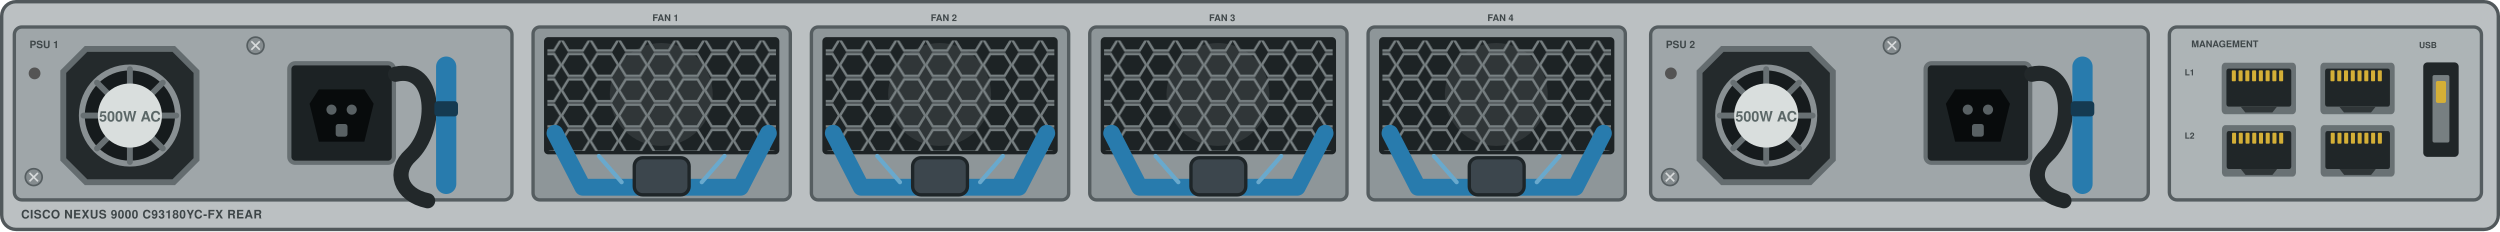
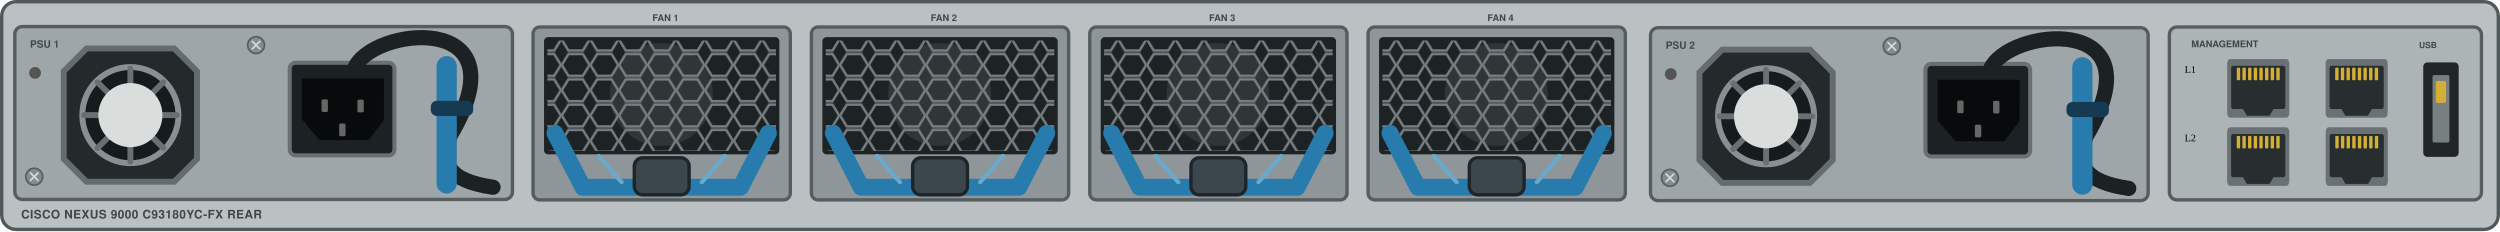
<svg xmlns="http://www.w3.org/2000/svg" width="2964" height="274" viewBox="0 0 2964 274" role="img" aria-labelledby="title desc" version="1.1" id="svg46">
  <defs id="defs19">
    <pattern id="honeycomb" width="34" height="30" patternUnits="userSpaceOnUse">
      <path d="M8 2h17l8 13-8 13H8L0 15z" fill="none" stroke="#747C7E" stroke-width="3" id="path1" />
    </pattern>
    <pattern id="rail-vents" width="18" height="10" patternUnits="userSpaceOnUse">
      <rect x="2" y="2" width="12" height="6" rx="2" fill="#596164" id="rect1" />
    </pattern>
    <g id="psu-fan">
      <path d="m 27,0 h 104 l 27,27 v 104 l -27,27 H 27 L 0,131 V 27 Z" fill="#242a2c" stroke="#646c6f" stroke-width="7" id="path2" />
      <circle cx="79" cy="79" r="57" fill="#161b1d" stroke="#899093" stroke-width="7" id="circle2" />
      <g stroke="#687073" stroke-width="7" stroke-linecap="round" id="g3">
        <path d="M 79,24 V 134 M 24,79 h 110 m -94,-39 78,78 m 0,-78 -78,78" id="path3" />
      </g>
      <circle cx="79" cy="79" r="38" fill="#d9dedd" stroke="#42b89b" stroke-width="10" id="circle3" />
      <text x="79" y="86" fill="#5b6767" font-family="Helvetica, Arial, sans-serif" font-size="17px" font-weight="700" text-anchor="middle" id="text3">500W AC</text>
    </g>
    <g id="iec-inlet">
      <rect width="124" height="118" rx="7" fill="#1c2224" stroke="#687073" stroke-width="5" id="rect3" x="0" y="0" />
      <path d="M 35,31 H 89 L 100,48 89,93 H 35 L 24,48 Z" fill="#080b0c" id="path4" />
      <circle cx="50" cy="55" r="6" fill="#596164" id="circle4" />
      <circle cx="74" cy="55" r="6" fill="#596164" id="circle5" />
      <rect x="55" y="72" width="14" height="15" rx="3" fill="#596164" id="rect5" />
    </g>
    <g id="fan-module">
      <rect width="305" height="205" rx="8" fill="#8e9699" stroke="#555d60" stroke-width="4" id="rect6" x="0" y="0" />
      <rect x="13" y="12" width="279" height="139" rx="5" fill="#1d2325" id="rect7" />
      <circle cx="152" cy="80" r="61" fill="#303638" id="circle7" />
      <rect x="17" y="16" width="271" height="131" rx="4" fill="url(#honeycomb)" id="rect8" />
      <path d="m 26,126 33,64 h 187 l 33,-64" fill="none" stroke="#287bad" stroke-width="20" stroke-linecap="round" stroke-linejoin="round" id="path8" />
      <rect x="120" y="155" width="65" height="44" rx="10" fill="#3c464d" stroke="#1e2528" stroke-width="4" id="rect9" />
      <path d="m 78,153 27,31 m 122,-31 -27,31" stroke="#69a9cd" stroke-width="5" stroke-linecap="round" id="path9" />
    </g>
    <g id="rear-rj45">
      <rect width="110" height="61" rx="5" fill="#697174" id="rect10" x="0" y="0" />
      <rect x="7" y="7" width="96" height="45" rx="3" fill="#202628" id="rect11" />
      <g fill="#d4af37" id="g19">
        <rect x="15" y="9" width="6" height="13" rx="1" id="rect12" />
        <rect x="25" y="9" width="6" height="13" rx="1" id="rect13" />
        <rect x="35" y="9" width="6" height="13" rx="1" id="rect14" />
        <rect x="45" y="9" width="6" height="13" rx="1" id="rect15" />
        <rect x="55" y="9" width="6" height="13" rx="1" id="rect16" />
        <rect x="65" y="9" width="6" height="13" rx="1" id="rect17" />
        <rect x="75" y="9" width="6" height="13" rx="1" id="rect18" />
        <rect x="85" y="9" width="6" height="13" rx="1" id="rect19" />
      </g>
      <path d="m 28,52 h 54 l -7,7 H 35 Z" fill="#303638" id="path19" />
      <circle cx="103" cy="8" r="4" fill="#42b89b" id="circle19" />
    </g>
    <pattern id="honeycomb-3" width="34" height="30" patternUnits="userSpaceOnUse">
      <path d="M8 2h17l8 13-8 13H8L0 15z" fill="none" stroke="#747C7E" stroke-width="3" id="path1-6" />
    </pattern>
+     <linearGradient id="module-face" x1="0" x2="0" y1="0" y2="1">
+       <stop offset="0%" stop-color="#edf0f0" id="stop1" />
+       <stop offset="22%" stop-color="#b5bbbd" id="stop2" />
+       <stop offset="62%" stop-color="#a6adaf" id="stop3" />
+       <stop offset="100%" stop-color="#d7dcde" id="stop4" />
+     </linearGradient>
+     <linearGradient id="glass-chrome" x1="0" x2="0" y1="0" y2="1">
+       <stop offset="0%" stop-color="#e6f1f4" id="stop28" />
+       <stop offset="25%" stop-color="#5b7079" id="stop29" />
+       <stop offset="45%" stop-color="#e6eff1" id="stop30" />
+       <stop offset="75%" stop-color="#52646a" id="stop31" />
+       <stop offset="100%" stop-color="#b4c4c8" id="stop32" />
+     </linearGradient>
+     <linearGradient id="socket-black" x1="0" x2="0" y1="0" y2="1">
+       <stop offset="0%" stop-color="#414a4d" id="stop22" />
+       <stop offset="24%" stop-color="#111719" id="stop23" />
+       <stop offset="100%" stop-color="#283136" id="stop24" />
+     </linearGradient>
+     <linearGradient id="red-latch" x1="0" x2="1" y1="0" y2="0.12">
+       <stop offset="0%" stop-color="#7b1127" id="stop20" />
+       <stop offset="15%" stop-color="#cd2342" id="stop21" />
+       <stop offset="45%" stop-color="#f04b63" id="stop25" />
+       <stop offset="60%" stop-color="#be1735" id="stop26" />
+       <stop offset="100%" stop-color="#780f28" id="stop27" />
+     </linearGradient>
  </defs>
  <g id="g46" transform="translate(-18,-23)">
    <rect x="20" y="25" width="2960" height="270" rx="17" fill="#bbc0c2" stroke="#51585b" stroke-width="4" id="rect22" />
    <text x="43" y="282" fill="#3d4547" font-family="Helvetica, Arial, sans-serif" font-size="14px" font-weight="700" letter-spacing="0.5" id="text46">CISCO NEXUS 9000 C93180YC-FX REAR</text>
-     <g id="power-supply-1" data-role="power-supply" transform="translate(35,55)">
-       <rect width="590" height="205" rx="9" fill="#9fa6a9" stroke="#555d60" stroke-width="4" id="rect23" x="0" y="0" />
-       <text x="18" y="25" fill="#3f4749" font-family="Helvetica, Arial, sans-serif" font-size="12px" font-weight="700" id="text23" style="display:inline">PSU 1</text>
-       <g id="use23" transform="translate(58,26)">
-         <path d="m 27,0 h 104 l 27,27 v 104 l -27,27 H 27 L 0,131 V 27 Z" fill="#242a2c" stroke="#646c6f" stroke-width="7" id="path73" />
-         <circle cx="79" cy="79" r="57" fill="#161b1d" stroke="#899093" stroke-width="7" id="circle74" />
-         <g stroke="#687073" stroke-width="7" stroke-linecap="round" id="g74">
-           <path d="M 79,24 V 134 M 24,79 h 110 m -94,-39 78,78 m 0,-78 -78,78" id="path74" />
-         </g>
-         <circle cx="79" cy="79" r="38" fill="#d9dedd" stroke="#42b89b" stroke-width="10" id="circle75" style="stroke:none" />
-         <text x="79" y="86" fill="#5b6767" font-family="Helvetica, Arial, sans-serif" font-size="17px" font-weight="700" text-anchor="middle" id="text75">500W AC</text>
-       </g>
-       <g id="use24" transform="translate(326,43)">
-         <rect width="124" height="118" rx="7" fill="#1c2224" stroke="#687073" stroke-width="5" id="rect71" x="0" y="0" />
-         <path d="M 35,31 H 89 L 100,48 89,93 H 35 L 24,48 Z" fill="#080b0c" id="path71" />
-         <circle cx="50" cy="55" r="6" fill="#596164" id="circle72" />
-         <circle cx="74" cy="55" r="6" fill="#596164" id="circle73" />
-         <rect x="55" y="72" width="14" height="15" rx="3" fill="#596164" id="rect73" />
-       </g>
-       <path d="m 452,56 c 48,-11 51,65 18,96 -21,19 -13,47 20,54" fill="none" stroke="#22282a" stroke-width="18" stroke-linecap="round" id="path24" />
-       <path d="M 512,47 V 186" stroke="#287bad" stroke-width="24" stroke-linecap="round" id="path25" />
-       <rect x="498" y="88" width="28" height="18" rx="4" fill="#153a51" id="rect25" />
-       <circle cx="24" cy="55" r="7" fill="#42b89b" id="circle25" style="fill:#545454;fill-opacity:1" />
-       <g transform="translate(23,178)" id="g27">
-         <circle r="10" fill="#858c8f" stroke="#555d60" stroke-width="2" id="circle27" cx="0" cy="0" />
-         <path d="M -5,-5 5,5 M 5,-5 -5,5" stroke="#d7dadb" stroke-width="2" id="path27" />
-       </g>
-       <g transform="translate(286,22)" id="g28">
-         <circle r="10" fill="#858c8f" stroke="#555d60" stroke-width="2" id="circle28" cx="0" cy="0" />
-         <path d="M -5,-5 5,5 M 5,-5 -5,5" stroke="#d7dadb" stroke-width="2" id="path28" />
-       </g>
-     </g>
    <g fill="#3f4749" font-family="Helvetica, Arial, sans-serif" font-size="11px" font-weight="700" text-anchor="middle" id="g31">
      <use data-role="fan-module" href="#fan-module" x="650" y="55" id="use28" />
      <text x="807" y="48" id="text28">FAN 1</text>
      <use data-role="fan-module" href="#fan-module" x="980" y="55" id="use29" />
      <text x="1137" y="48" id="text29">FAN 2</text>
      <use data-role="fan-module" href="#fan-module" x="1310" y="55" id="use30" />
      <text x="1467" y="48" id="text30">FAN 3</text>
      <use data-role="fan-module" href="#fan-module" x="1640" y="55" id="use31" style="display:inline" />
      <text x="1797" y="48" id="text31">FAN 4</text>
    </g>
-     <g id="power-supply-2" data-role="power-supply" transform="translate(1975,55)">
-       <rect width="590" height="205" rx="9" fill="#9fa6a9" stroke="#555d60" stroke-width="4" id="rect31" x="0" y="0" style="display:inline" />
-       <text x="18" y="25" fill="#3f4749" font-family="Helvetica, Arial, sans-serif" font-size="12px" font-weight="700" id="text32" style="display:inline">PSU 2</text>
-       <g id="use32" transform="translate(58,26)">
-         <path d="m 27,0 h 104 l 27,27 v 104 l -27,27 H 27 L 0,131 V 27 Z" fill="#242a2c" stroke="#646c6f" stroke-width="7" id="path69" />
-         <circle cx="79" cy="79" r="57" fill="#161b1d" stroke="#899093" stroke-width="7" id="circle70" />
-         <g stroke="#687073" stroke-width="7" stroke-linecap="round" id="g70">
-           <path d="M 79,24 V 134 M 24,79 h 110 m -94,-39 78,78 m 0,-78 -78,78" id="path70" />
-         </g>
-         <circle cx="79" cy="79" r="38" fill="#d9dedd" stroke="#42b89b" stroke-width="10" id="circle71" style="display:inline;stroke:none" />
-         <text x="79" y="86" fill="#5b6767" font-family="Helvetica, Arial, sans-serif" font-size="17px" font-weight="700" text-anchor="middle" id="text71">500W AC</text>
-       </g>
-       <g id="use33" transform="translate(326,43)">
-         <rect width="124" height="118" rx="7" fill="#1c2224" stroke="#687073" stroke-width="5" id="rect68" x="0" y="0" />
-         <path d="M 35,31 H 89 L 100,48 89,93 H 35 L 24,48 Z" fill="#080b0c" id="path68" />
-         <circle cx="50" cy="55" r="6" fill="#596164" id="circle68" />
-         <circle cx="74" cy="55" r="6" fill="#596164" id="circle69" />
-         <rect x="55" y="72" width="14" height="15" rx="3" fill="#596164" id="rect69" />
-       </g>
-       <path d="m 452,56 c 48,-11 51,65 18,96 -21,19 -13,47 20,54" fill="none" stroke="#22282a" stroke-width="18" stroke-linecap="round" id="path33" />
-       <path d="M 512,47 V 186" stroke="#287bad" stroke-width="24" stroke-linecap="round" id="path34" />
-       <rect x="498" y="88" width="28" height="18" rx="4" fill="#153a51" id="rect34" style="display:inline" />
-       <circle cx="24" cy="55" r="7" fill="#42b89b" id="circle34" style="fill:#545454;fill-opacity:1" />
-       <g transform="translate(23,178)" id="g36">
-         <circle r="10" fill="#858c8f" stroke="#555d60" stroke-width="2" id="circle36" cx="0" cy="0" />
-         <path d="M -5,-5 5,5 M 5,-5 -5,5" stroke="#d7dadb" stroke-width="2" id="path36" />
-       </g>
-       <g transform="translate(286,22)" id="g37">
-         <circle r="10" fill="#858c8f" stroke="#555d60" stroke-width="2" id="circle37" cx="0" cy="0" />
-         <path d="M -5,-5 5,5 M 5,-5 -5,5" stroke="#d7dadb" stroke-width="2" id="path37" />
+     <g id="power-supply-2-0" data-role="power-supply" transform="translate(35.57571,54.47199)">
+       <rect width="590" height="205" rx="9" fill="#9fa6a9" stroke="#555d60" stroke-width="4" id="rect31-3" x="0" y="0" style="display:inline" />
+       <text x="18" y="25" fill="#3f4749" font-family="Helvetica, Arial, sans-serif" font-size="12px" font-weight="700" id="text32-1" style="display:inline">PSU 1</text>
+       <g id="use32-5" transform="translate(58,26)">
+         <path d="m 27,0 h 104 l 27,27 v 104 l -27,27 H 27 L 0,131 V 27 Z" fill="#242a2c" stroke="#646c6f" stroke-width="7" id="path69-7" />
+         <circle cx="79" cy="79" r="57" fill="#161b1d" stroke="#899093" stroke-width="7" id="circle70-7" />
+         <g stroke="#687073" stroke-width="7" stroke-linecap="round" id="g70-7">
+           <path d="M 79,24 V 134 M 24,79 h 110 m -94,-39 78,78 m 0,-78 -78,78" id="path70-0" />
+         </g>
+         <circle cx="79" cy="79" r="38" fill="#d9dedd" stroke="#42b89b" stroke-width="10" id="circle71-9" style="display:inline;stroke:none" />
+       </g>
+       <g id="use33-8" transform="translate(326,43)">
+         <rect width="124.174" height="109.799" rx="7.01" fill="#1c2224" stroke="#687073" stroke-width="4.827" id="rect68-0" x="-0.087" y="-0.087" />
+         <path d="m 14.338,18.633 h 97.345 l -0.087,49.015 -18.086,24.015 H 35.322 L 14.338,67.004 Z" fill="#080b0c" id="path68-3" />
+         <rect x="58.543" y="72" width="7.558" height="15" rx="1.62" fill="#596164" id="rect69-8" style="fill:#666666;stroke-width:0.735" />
+         <rect x="80.159" y="43.697" width="7.558" height="15" rx="1.62" fill="#596164" id="rect69-8-0" style="fill:#666666;stroke-width:0.735" />
+         <rect x="37.643" y="43.374" width="7.558" height="15" rx="1.62" fill="#596164" id="rect69-8-3" style="fill:#666666;stroke-width:0.735" />
+       </g>
+       <path d="m 402.489,50.472 c 18.061,-49.931 203.065,-71.517 114.02,78.337 -12.948,33.494 -2.821,53.966 50.471,61.73" fill="none" stroke="#22282a" stroke-width="18" stroke-linecap="round" id="path33-1-9" style="stroke:#1c2224;stroke-opacity:1" />
+       <path d="M 512,47 V 186" stroke="#287bad" stroke-width="24" stroke-linecap="round" id="path34-1-0" />
+       <rect x="493.169" y="88" width="50.241" height="18" rx="7.177" fill="#153a51" id="rect34-5" style="display:inline;stroke-width:1.34" />
+       <circle cx="24" cy="55" r="7" fill="#42b89b" id="circle34-1" style="fill:#545454;fill-opacity:1" />
+       <g transform="translate(23,178)" id="g36-3">
+         <circle r="10" fill="#858c8f" stroke="#555d60" stroke-width="2" id="circle36-0" cx="0" cy="0" />
+         <path d="M -5,-5 5,5 M 5,-5 -5,5" stroke="#d7dadb" stroke-width="2" id="path36-1" />
+       </g>
+       <g transform="translate(286,22)" id="g37-9">
+         <circle r="10" fill="#858c8f" stroke="#555d60" stroke-width="2" id="circle37-9" cx="0" cy="0" />
+         <path d="M -5,-5 5,5 M 5,-5 -5,5" stroke="#d7dadb" stroke-width="2" id="path37-2" />
+       </g>
+     </g>
+     <g id="power-supply-2-0-8" data-role="power-supply" transform="translate(1974.858,55.83091)">
+       <rect width="590" height="205" rx="9" fill="#9fa6a9" stroke="#555d60" stroke-width="4" id="rect31-3-9" x="0" y="0" style="display:inline" />
+       <text x="18" y="25" fill="#3f4749" font-family="Helvetica, Arial, sans-serif" font-size="12px" font-weight="700" id="text32-1-8" style="display:inline">PSU 2</text>
+       <g id="use32-5-9" transform="translate(58,26)">
+         <path d="m 27,0 h 104 l 27,27 v 104 l -27,27 H 27 L 0,131 V 27 Z" fill="#242a2c" stroke="#646c6f" stroke-width="7" id="path69-7-7" />
+         <circle cx="79" cy="79" r="57" fill="#161b1d" stroke="#899093" stroke-width="7" id="circle70-7-6" />
+         <g stroke="#687073" stroke-width="7" stroke-linecap="round" id="g70-7-4">
+           <path d="M 79,24 V 134 M 24,79 h 110 m -94,-39 78,78 m 0,-78 -78,78" id="path70-0-5" />
+         </g>
+         <circle cx="79" cy="79" r="38" fill="#d9dedd" stroke="#42b89b" stroke-width="10" id="circle71-9-3" style="display:inline;stroke:none" />
+       </g>
+       <g id="use33-8-5" transform="translate(326,43)">
+         <rect width="124.174" height="109.799" rx="7.01" fill="#1c2224" stroke="#687073" stroke-width="4.827" id="rect68-0-7" x="-0.087" y="-0.087" />
+         <path d="m 14.338,18.633 h 97.345 l -0.087,49.015 -18.086,24.015 H 35.322 L 14.338,67.004 Z" fill="#080b0c" id="path68-3-6" />
+         <rect x="58.543" y="72" width="7.558" height="15" rx="1.62" fill="#596164" id="rect69-8-9" style="fill:#666666;stroke-width:0.735" />
+         <rect x="80.159" y="43.697" width="7.558" height="15" rx="1.62" fill="#596164" id="rect69-8-0-5" style="fill:#666666;stroke-width:0.735" />
+         <rect x="37.643" y="43.374" width="7.558" height="15" rx="1.62" fill="#596164" id="rect69-8-3-1" style="fill:#666666;stroke-width:0.735" />
+       </g>
+       <path d="m 402.489,50.472 c 18.061,-49.931 203.065,-71.517 114.02,78.337 -12.948,33.494 -2.821,53.966 50.471,61.73" fill="none" stroke="#22282a" stroke-width="18" stroke-linecap="round" id="path33-1-9-1" style="stroke:#1c2224;stroke-opacity:1" />
+       <path d="M 512,47 V 186" stroke="#287bad" stroke-width="24" stroke-linecap="round" id="path34-1-0-5" />
+       <rect x="493.169" y="88" width="50.241" height="18" rx="7.177" fill="#153a51" id="rect34-5-5" style="display:inline;stroke-width:1.34" />
+       <circle cx="24" cy="55" r="7" fill="#42b89b" id="circle34-1-9" style="fill:#545454;fill-opacity:1" />
+       <g transform="translate(23,178)" id="g36-3-0">
+         <circle r="10" fill="#858c8f" stroke="#555d60" stroke-width="2" id="circle36-0-6" cx="0" cy="0" />
+         <path d="M -5,-5 5,5 M 5,-5 -5,5" stroke="#d7dadb" stroke-width="2" id="path36-1-6" />
+       </g>
+       <g transform="translate(286,22)" id="g37-9-2">
+         <circle r="10" fill="#858c8f" stroke="#555d60" stroke-width="2" id="circle37-9-7" cx="0" cy="0" />
+         <path d="M -5,-5 5,5 M 5,-5 -5,5" stroke="#d7dadb" stroke-width="2" id="path37-2-7" />
      </g>
    </g>
    <g id="management-block" transform="translate(2590,55)">
      <rect width="370" height="205" rx="9" fill="#adb4b6" stroke="#555d60" stroke-width="4" id="rect37" x="0" y="0" />
-       <g fill="#3f4749" font-family="Helvetica, Arial, sans-serif" font-size="10px" font-weight="700" id="g39" transform="translate(-12.88382,11.36722)">
-         <text x="31" y="46" id="text38">L1</text>
-         <text x="31" y="121" id="text39">L2</text>
-         <text x="26" y="24" fill="#3f4749" font-family="Helvetica, Arial, sans-serif" font-size="11px" font-weight="700" id="text37" transform="translate(12.88382,-11.36722)">MANAGEMENT</text>
-       </g>
-       <g id="use39" transform="matrix(0.8008865,0,0,1,62.01867,42.36722)">
-         <rect width="110" height="61" rx="5" fill="#697174" id="rect58" x="0" y="0" />
-         <rect x="7" y="7" width="96" height="45" rx="3" fill="#202628" id="rect59" />
-         <g fill="#d4af37" id="g67">
-           <rect x="15" y="9" width="6" height="13" rx="1" id="rect60" />
-           <rect x="25" y="9" width="6" height="13" rx="1" id="rect61" />
-           <rect x="35" y="9" width="6" height="13" rx="1" id="rect62" />
-           <rect x="45" y="9" width="6" height="13" rx="1" id="rect63" />
-           <rect x="55" y="9" width="6" height="13" rx="1" id="rect64" />
-           <rect x="65" y="9" width="6" height="13" rx="1" id="rect65" />
-           <rect x="75" y="9" width="6" height="13" rx="1" id="rect66" />
-           <rect x="85" y="9" width="6" height="13" rx="1" id="rect67" />
-         </g>
-         <path d="m 28,52 h 54 l -7,7 H 35 Z" fill="#303638" id="path67" />
-       </g>
-       <g id="use40" transform="matrix(0.8008865,0,0,1,179.0187,42.36722)">
-         <rect width="110" height="61" rx="5" fill="#697174" id="rect48" x="0" y="0" />
-         <rect x="7" y="7" width="96" height="45" rx="3" fill="#202628" id="rect49" />
-         <g fill="#d4af37" id="g57">
-           <rect x="15" y="9" width="6" height="13" rx="1" id="rect50" />
-           <rect x="25" y="9" width="6" height="13" rx="1" id="rect51" />
-           <rect x="35" y="9" width="6" height="13" rx="1" id="rect52" />
-           <rect x="45" y="9" width="6" height="13" rx="1" id="rect53" />
-           <rect x="55" y="9" width="6" height="13" rx="1" id="rect54" />
-           <rect x="65" y="9" width="6" height="13" rx="1" id="rect55" />
-           <rect x="75" y="9" width="6" height="13" rx="1" id="rect56" />
-           <rect x="85" y="9" width="6" height="13" rx="1" id="rect57" />
-         </g>
-         <path d="m 28,52 h 54 l -7,7 H 35 Z" fill="#303638" id="path57" />
-       </g>
-       <g id="use41" transform="matrix(0.7979583,0,0,1,62.34077,116.3672)">
-         <rect width="110" height="61" rx="5" fill="#697174" id="rect32" x="0" y="0" />
-         <rect x="7" y="7" width="96" height="45" rx="3" fill="#202628" id="rect33" />
-         <g fill="#d4af37" id="g47">
-           <rect x="15" y="9" width="6" height="13" rx="1" id="rect35" />
-           <rect x="25" y="9" width="6" height="13" rx="1" id="rect36" />
-           <rect x="35" y="9" width="6" height="13" rx="1" id="rect38" />
-           <rect x="45" y="9" width="6" height="13" rx="1" id="rect39" />
-           <rect x="55" y="9" width="6" height="13" rx="1" id="rect40" />
-           <rect x="65" y="9" width="6" height="13" rx="1" id="rect41" />
-           <rect x="75" y="9" width="6" height="13" rx="1" id="rect45" />
-           <rect x="85" y="9" width="6" height="13" rx="1" id="rect46" />
-         </g>
-         <path d="m 28,52 h 54 l -7,7 H 35 Z" fill="#303638" id="path47" />
-       </g>
-       <g id="use42" transform="matrix(0.7979583,0,0,1,179.3408,116.3672)">
-         <rect width="110" height="61" rx="5" fill="#697174" id="rect2" x="0" y="0" />
-         <rect x="7" y="7" width="96" height="45" rx="3" fill="#202628" id="rect4" />
-         <g fill="#d4af37" id="g30">
-           <rect x="15" y="9" width="6" height="13" rx="1" id="rect20" />
-           <rect x="25" y="9" width="6" height="13" rx="1" id="rect21" />
-           <rect x="35" y="9" width="6" height="13" rx="1" id="rect24" />
-           <rect x="45" y="9" width="6" height="13" rx="1" id="rect26" />
-           <rect x="55" y="9" width="6" height="13" rx="1" id="rect27" />
-           <rect x="65" y="9" width="6" height="13" rx="1" id="rect28" />
-           <rect x="75" y="9" width="6" height="13" rx="1" id="rect29" />
-           <rect x="85" y="9" width="6" height="13" rx="1" id="rect30" />
-         </g>
-         <path d="m 28,52 h 54 l -7,7 H 35 Z" fill="#303638" id="path30" />
+       <g id="use39-1" transform="matrix(0.6696954,0,0,1.138689,185.3285,118.9147)">
+         <rect width="110" height="61" rx="5" fill="#697174" id="rect31-2" x="0" y="0" />
+         <path id="rect32-8" d="m 10.001,7.001 c -1.662,0 -3.001,1.338 -3.001,3 v 38.999 c 0,1.662 1.339,3 3.001,3 h 18 l 6.999,7 h 39.999 l 6.999,-7 h 18 c 1.662,0 3.001,-1.338 3.001,-3 v -38.999 c 0,-1.662 -1.339,-3 -3.001,-3 z" style="fill:#282e30;fill-opacity:1" />
+         <g fill="#d4af37" id="g40-8" transform="translate(2)">
+           <rect x="15" y="9" width="6" height="13" rx="1" id="rect33-7" />
+           <rect x="25" y="9" width="6" height="13" rx="1" id="rect34-1" />
+           <rect x="35" y="9" width="6" height="13" rx="1" id="rect35-01" />
+           <rect x="45" y="9" width="6" height="13" rx="1" id="rect36-0" />
+           <rect x="55" y="9" width="6" height="13" rx="1" id="rect37-7" />
+           <rect x="65" y="9" width="6" height="13" rx="1" id="rect38-9" />
+           <rect x="75" y="9" width="6" height="13" rx="1" id="rect39-0" />
+           <rect x="85" y="9" width="6" height="13" rx="1" id="rect40-7" />
+         </g>
+       </g>
+       <g id="use39-6" transform="matrix(0.6696954,0,0,1.138689,69.29637,118.9147)">
+         <rect width="110" height="61" rx="5" fill="#697174" id="rect31-9" x="-1.19" y="0" />
+         <path id="rect32-3" d="m 8.811,7.001 c -1.662,0 -3.001,1.338 -3.001,3 v 38.999 c 0,1.662 1.339,3 3.001,3 H 26.811 l 6.999,7 h 39.999 l 6.999,-7 h 18 c 1.662,0 3.001,-1.338 3.001,-3 v -38.999 c 0,-1.662 -1.339,-3 -3.001,-3 z" style="fill:#282e30;fill-opacity:1" />
+         <g fill="#d4af37" id="g40-3" transform="translate(0.8096895)">
+           <rect x="15" y="9" width="6" height="13" rx="1" id="rect33-6" />
+           <rect x="25" y="9" width="6" height="13" rx="1" id="rect34-4" />
+           <rect x="35" y="9" width="6" height="13" rx="1" id="rect35-9" />
+           <rect x="45" y="9" width="6" height="13" rx="1" id="rect36-8" />
+           <rect x="55" y="9" width="6" height="13" rx="1" id="rect37-4" />
+           <rect x="65" y="9" width="6" height="13" rx="1" id="rect38-6" />
+           <rect x="75" y="9" width="6" height="13" rx="1" id="rect39-9" />
+           <rect x="85" y="9" width="6" height="13" rx="1" id="rect40-9" />
+         </g>
+         <text x="-58.608" y="19.063" id="text39" transform="scale(1.303959,0.7668952)" style="font-size:13.742px;stroke-width:1.145">L2</text>
+       </g>
+       <g id="use39-2" transform="matrix(0.6696954,0,0,1.138689,185.2149,38.00847)">
+         <rect width="110" height="61" rx="5" fill="#697174" id="rect31-0" x="0" y="0" />
+         <path id="rect32-7" d="m 10.001,7.001 c -1.662,0 -3.001,1.338 -3.001,3 v 38.999 c 0,1.662 1.339,3 3.001,3 h 18 l 6.999,7 h 39.999 l 6.999,-7 h 18 c 1.662,0 3.001,-1.338 3.001,-3 v -38.999 c 0,-1.662 -1.339,-3 -3.001,-3 z" style="fill:#282e30;fill-opacity:1" />
+         <g fill="#d4af37" id="g40" transform="translate(2)">
+           <rect x="15" y="9" width="6" height="13" rx="1" id="rect33-8" />
+           <rect x="25" y="9" width="6" height="13" rx="1" id="rect34-2" />
+           <rect x="35" y="9" width="6" height="13" rx="1" id="rect35-0" />
+           <rect x="45" y="9" width="6" height="13" rx="1" id="rect36-7" />
+           <rect x="55" y="9" width="6" height="13" rx="1" id="rect37-1" />
+           <rect x="65" y="9" width="6" height="13" rx="1" id="rect38-4" />
+           <rect x="75" y="9" width="6" height="13" rx="1" id="rect39-6" />
+           <rect x="85" y="9" width="6" height="13" rx="1" id="rect40-1" />
+         </g>
+       </g>
+       <g id="use39-7" transform="matrix(0.6696954,0,0,1.138689,68.54083,38.00847)">
+         <rect width="110" height="61" rx="5" fill="#697174" id="rect31-8" x="0" y="0" />
+         <path id="rect32-0" d="m 10.001,7.001 c -1.662,0 -3.001,1.338 -3.001,3 v 38.999 c 0,1.662 1.339,3 3.001,3 h 18 l 6.999,7 h 39.999 l 6.999,-7 h 18 c 1.662,0 3.001,-1.338 3.001,-3 v -38.999 c 0,-1.662 -1.339,-3 -3.001,-3 z" style="fill:#282e30;fill-opacity:1" />
+         <g fill="#d4af37" id="g40-1" transform="translate(2)">
+           <rect x="15" y="9" width="6" height="13" rx="1" id="rect33-4" />
+           <rect x="25" y="9" width="6" height="13" rx="1" id="rect34-3" />
+           <rect x="35" y="9" width="6" height="13" rx="1" id="rect35-5" />
+           <rect x="45" y="9" width="6" height="13" rx="1" id="rect36-9" />
+           <rect x="55" y="9" width="6" height="13" rx="1" id="rect37-43" />
+           <rect x="65" y="9" width="6" height="13" rx="1" id="rect38-8" />
+           <rect x="75" y="9" width="6" height="13" rx="1" id="rect39-5" />
+           <rect x="85" y="9" width="6" height="13" rx="1" id="rect40-5" />
+         </g>
+         <text x="-57.743" y="18.772" id="text38" transform="scale(1.303959,0.7668952)" style="font-size:13.742px;stroke-width:1.145">L1</text>
      </g>
      <g id="g1">
-         <text x="296" y="25" fill="#3f4749" font-family="Helvetica, Arial, sans-serif" font-size="10px" font-weight="700" id="text42">USB</text>
        <rect x="301" y="42" width="42" height="112" rx="5" fill="#202628" id="rect42" />
        <rect x="312" y="57" width="20" height="80" rx="2" fill="#777f81" id="rect43" />
        <rect x="316" y="64" width="12" height="26" rx="2" fill="#d4af37" id="rect44" />
      </g>
+       <text x="26" y="24" fill="#3f4749" font-family="Helvetica, Arial, sans-serif" font-size="11px" font-weight="700" id="text37" transform="translate(0)">MANAGEMENT</text>
+       <text x="296" y="25" fill="#3f4749" font-family="Helvetica, Arial, sans-serif" font-size="10px" font-weight="700" id="text42">USB</text>
    </g>
  </g>
</svg>
